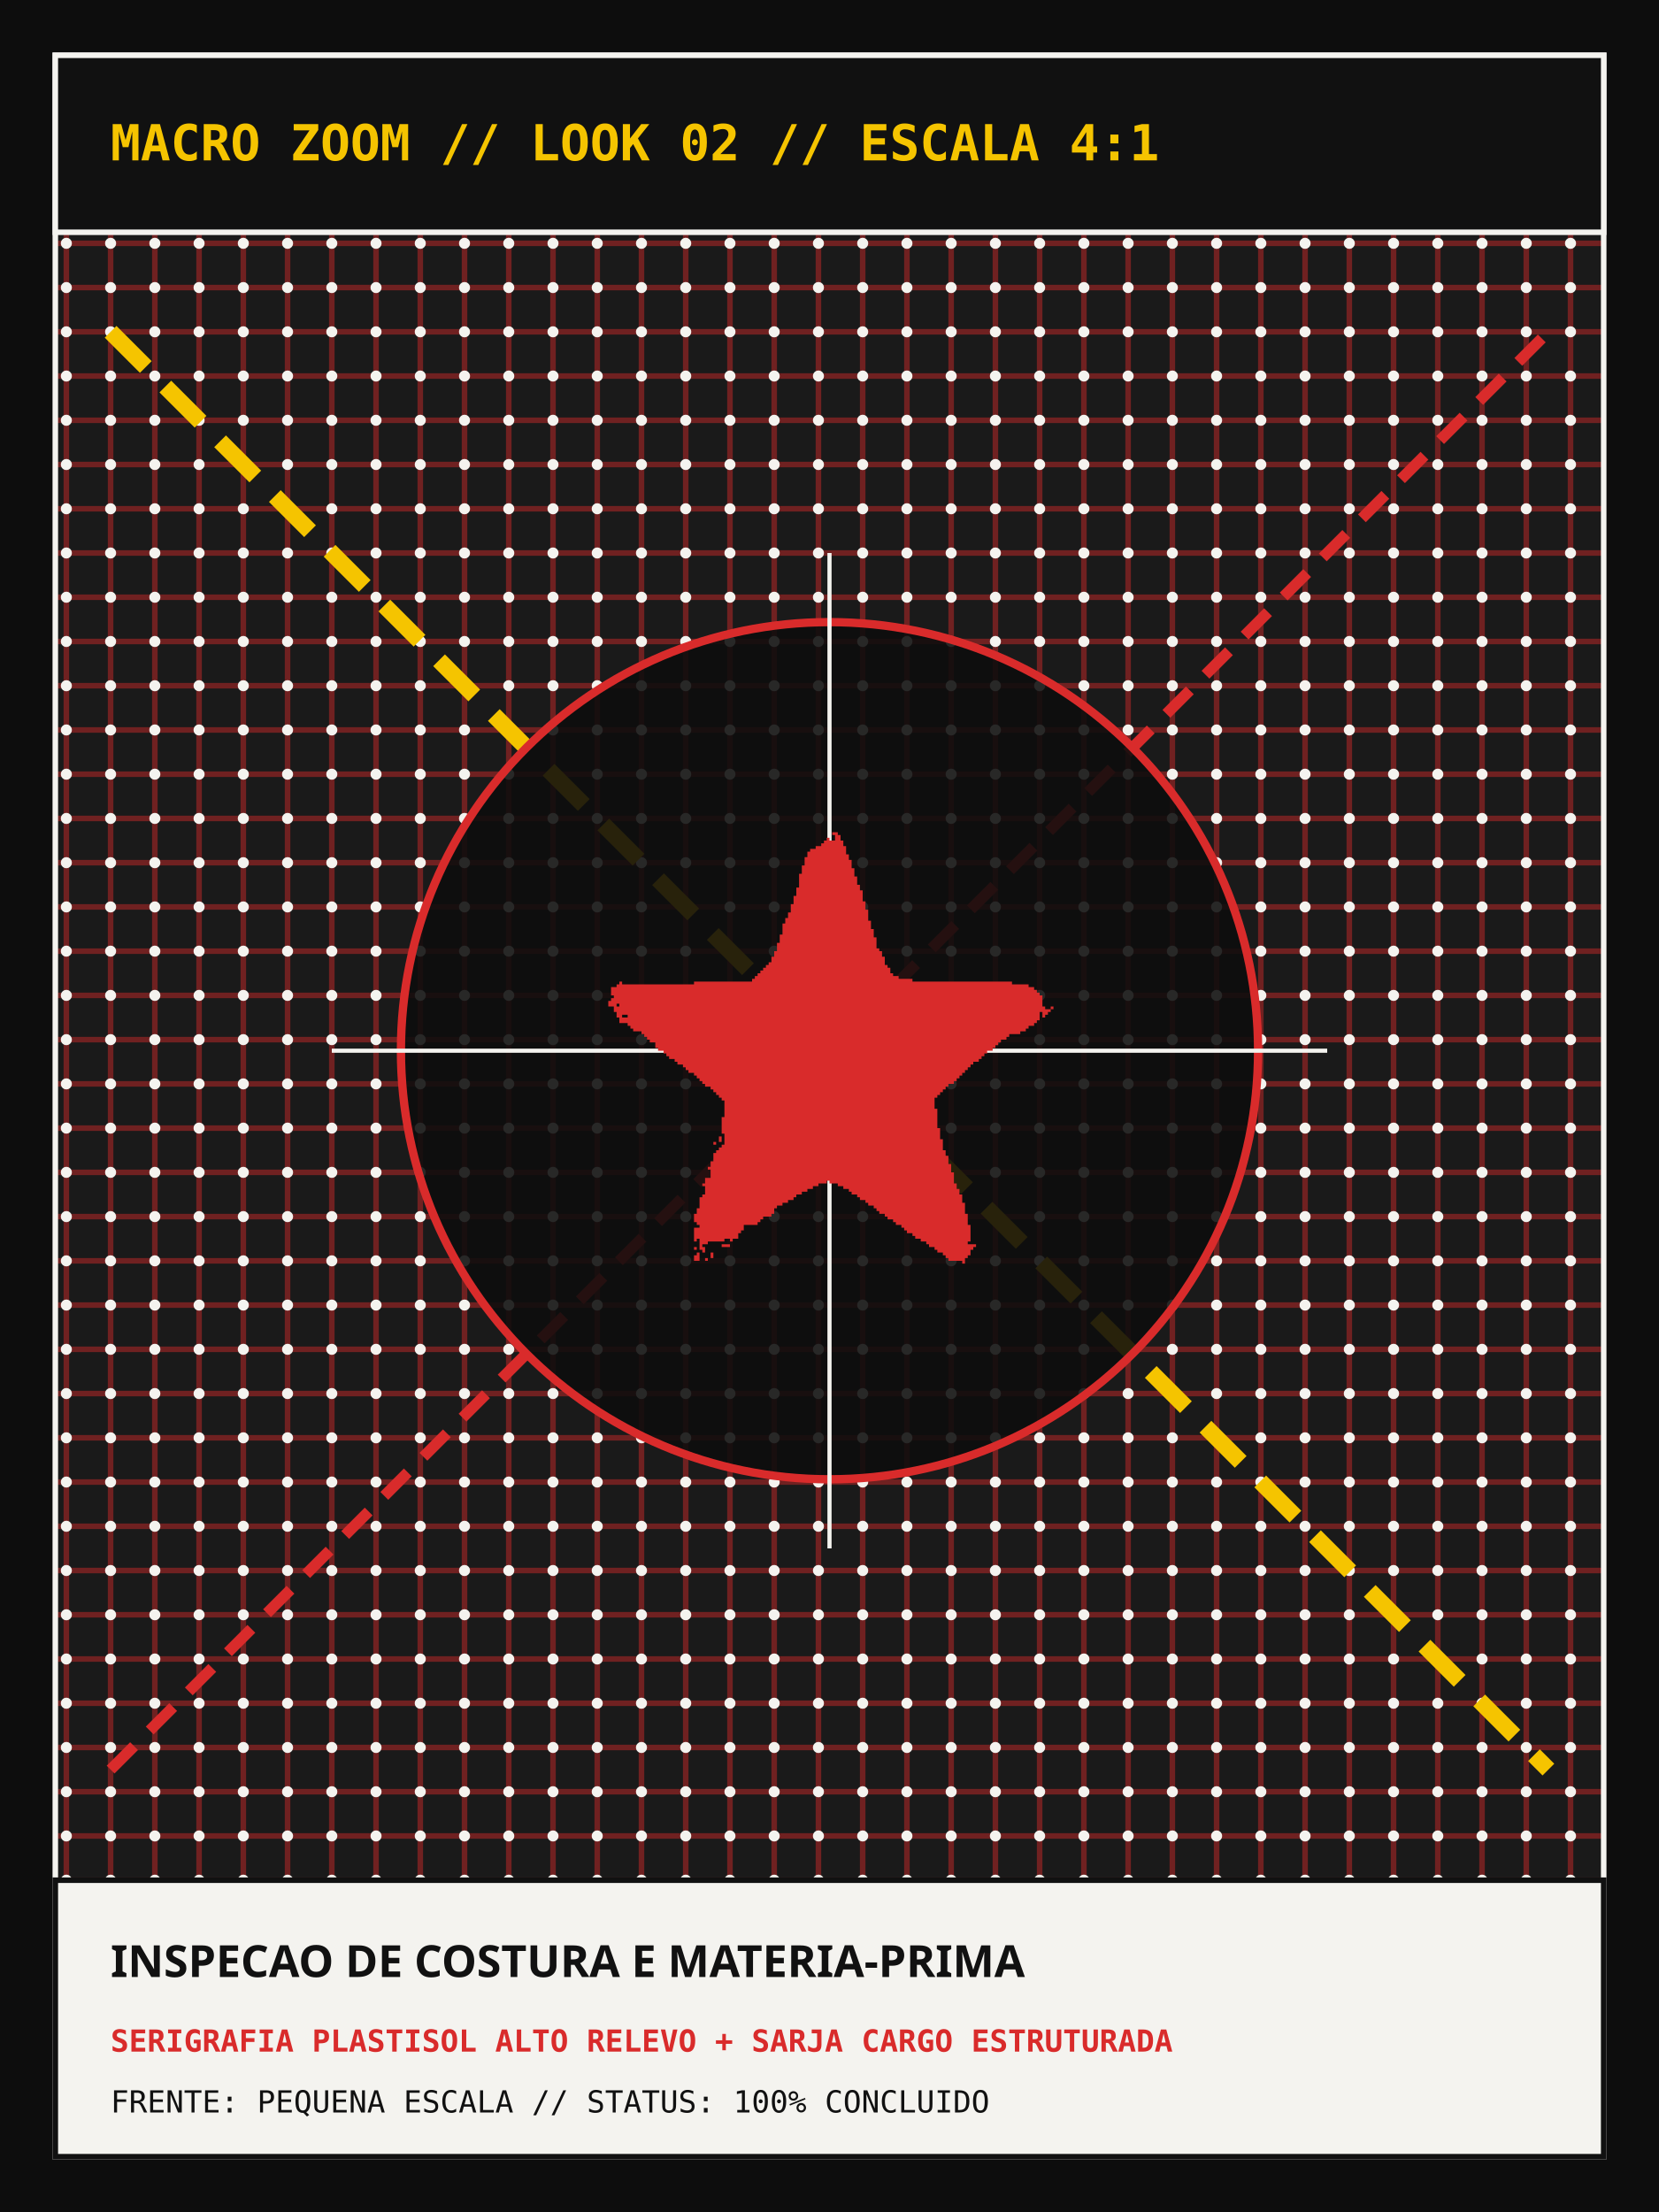
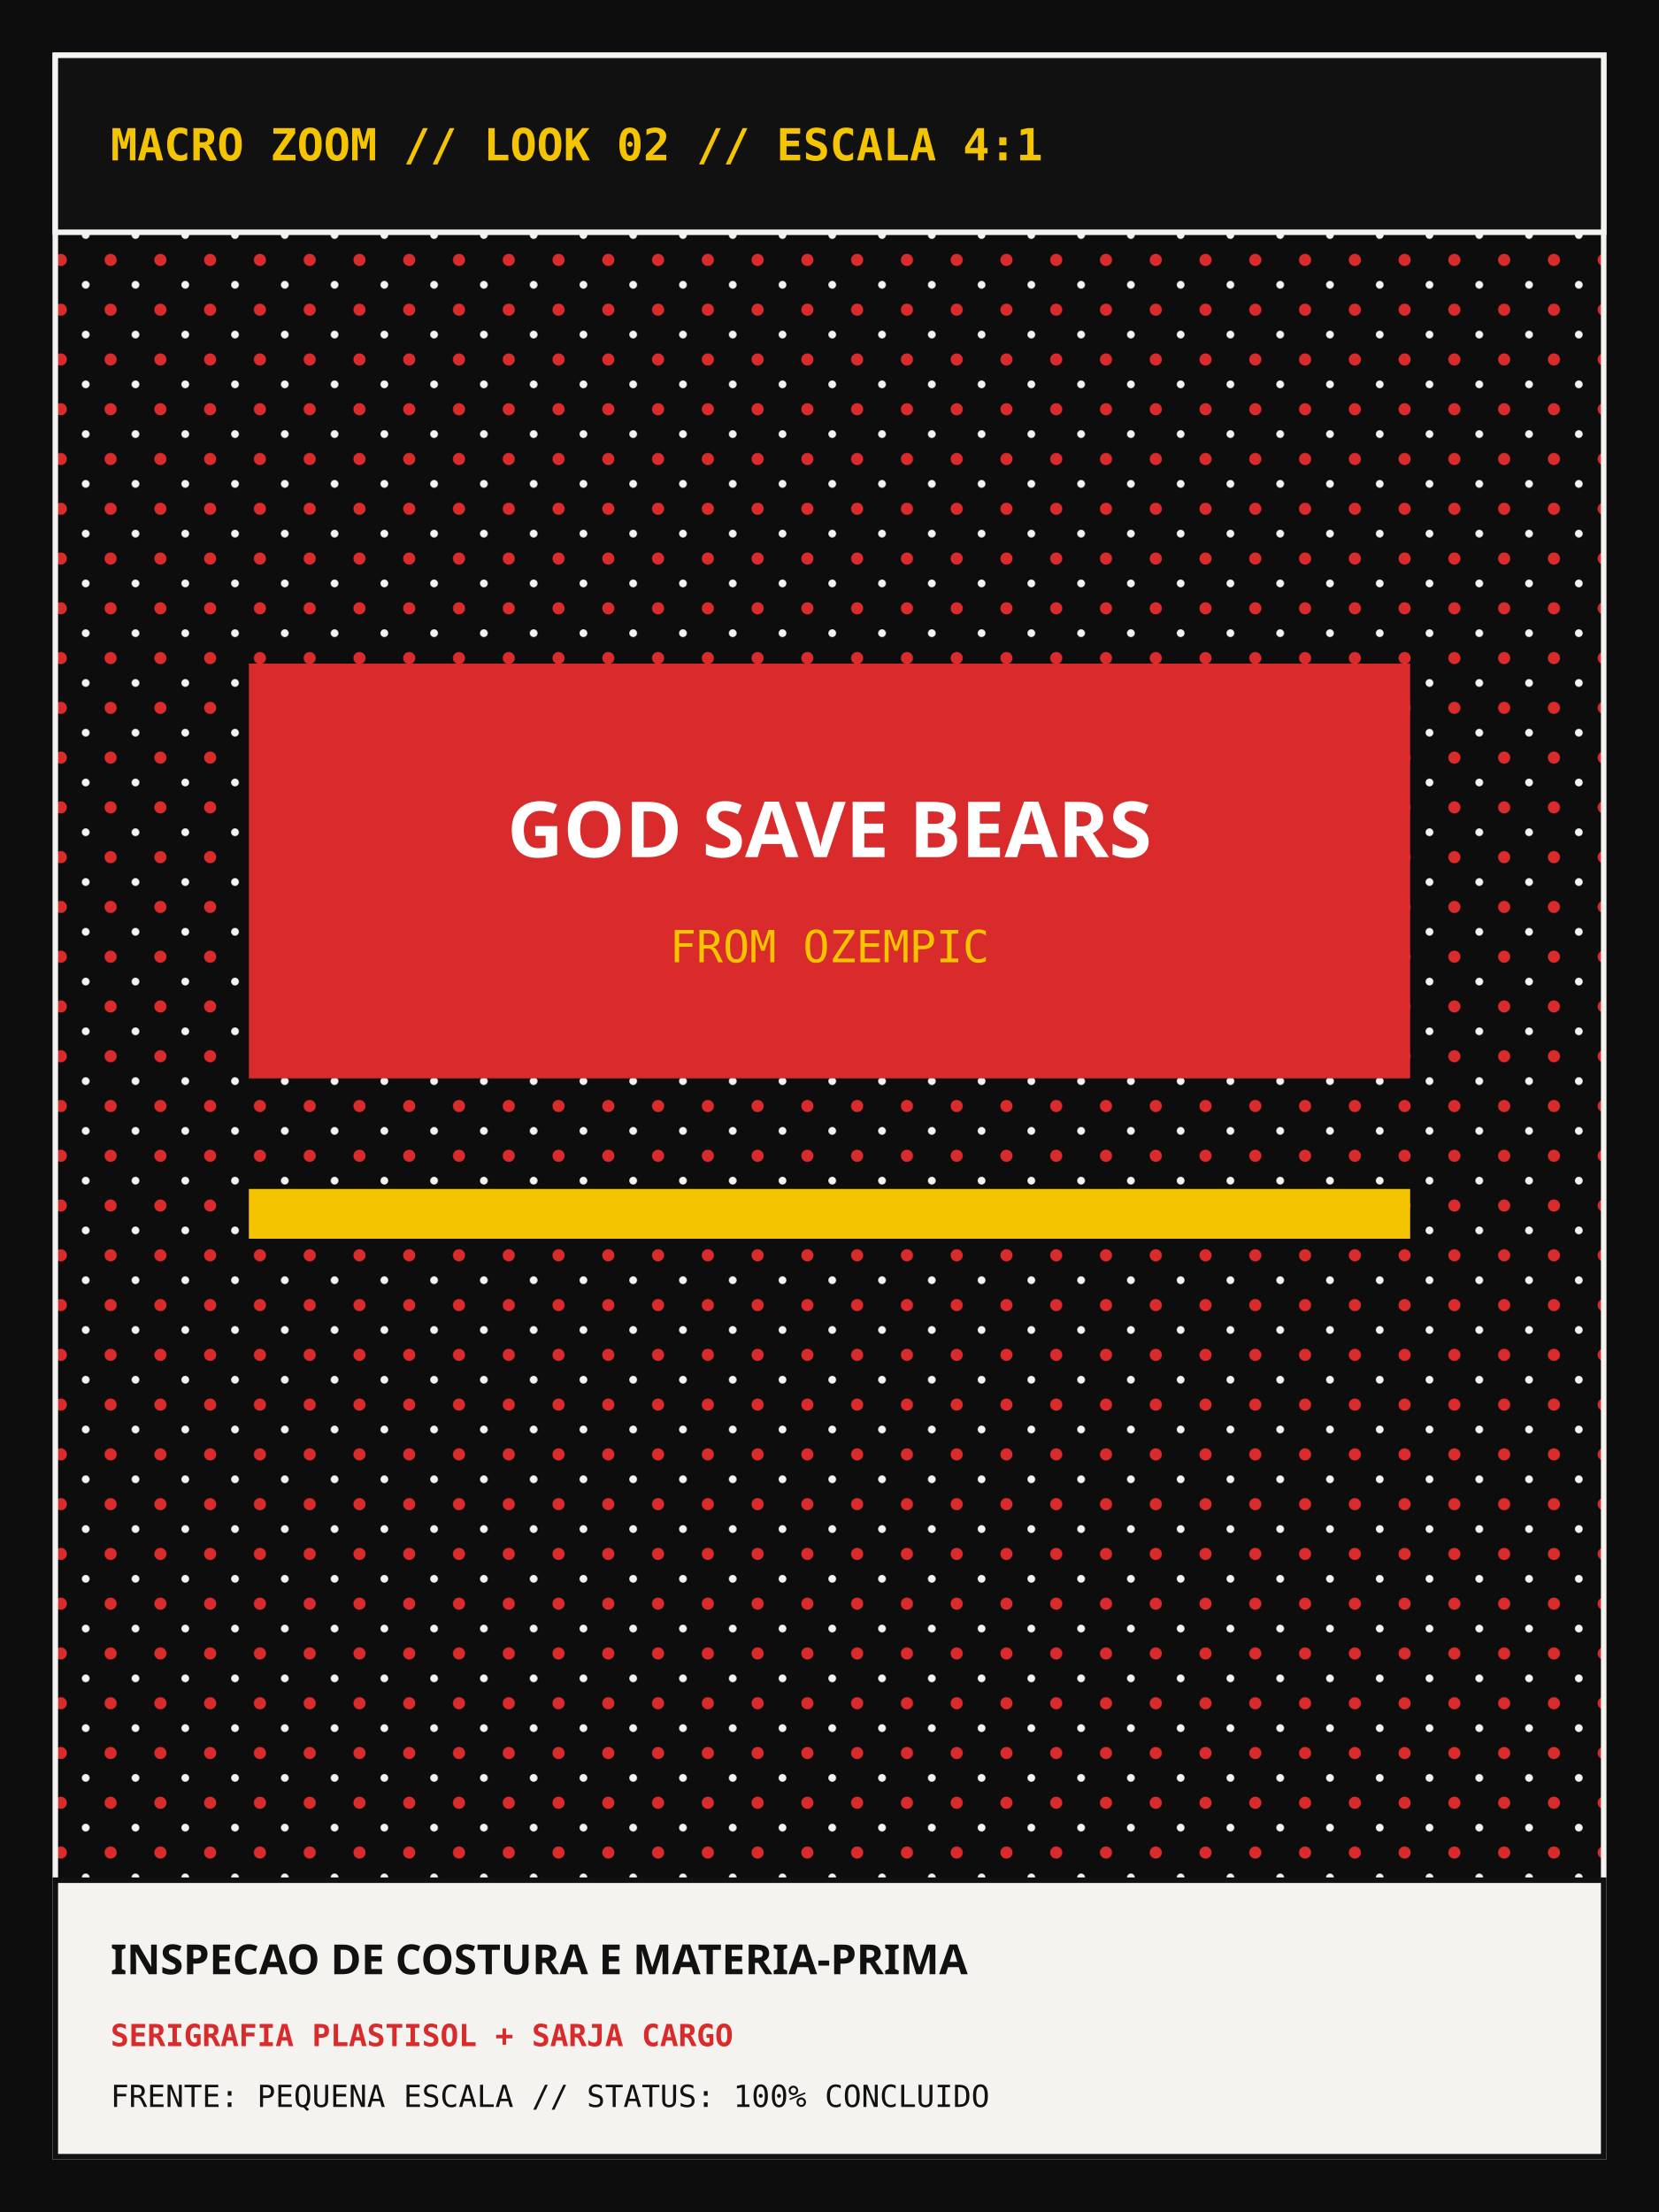
- <svg xmlns="http://www.w3.org/2000/svg" viewBox="0 0 600 800" aria-label="LOOK 02 - CALCA CARGO + CAMISETA OZEMPIC (Zoom Macro)">
+ <svg xmlns="http://www.w3.org/2000/svg" viewBox="0 0 600 800" aria-label="LOOK 02 macro">
  <defs>
-     <pattern id="weave-02" width="16" height="16" patternUnits="userSpaceOnUse">
-       <rect width="16" height="16" fill="#1A1A1A" />
-       <path d="M0,8 L16,8 M8,0 L8,16" stroke="#D92B2B" stroke-width="2" stroke-opacity="0.45" />
-       <circle cx="8" cy="8" r="2" fill="#F4F3EF" />
+     <pattern id="tex-02" width="18" height="18" patternUnits="userSpaceOnUse">
+       <rect width="18" height="18" fill="#0D0D0D" />
+       <circle cx="4" cy="4" r="2.2" fill="#D92B2B" />
+       <circle cx="13" cy="13" r="1.4" fill="#F4F3EF" />
    </pattern>
  </defs>
  <rect width="600" height="800" fill="#0D0D0D" />
-   <rect x="20" y="20" width="560" height="760" fill="url(#weave-02)" stroke="#F4F3EF" stroke-width="2" />
-   <line x1="40" y1="120" x2="560" y2="640" stroke="#F5C400" stroke-width="6" stroke-dasharray="18,10" />
-   <line x1="40" y1="640" x2="560" y2="120" stroke="#D92B2B" stroke-width="4" stroke-dasharray="12,8" />
-   <circle cx="300" cy="380" r="155" fill="#0D0D0D" fill-opacity="0.88" stroke="#D92B2B" stroke-width="3" />
-   <line x1="120" y1="380" x2="480" y2="380" stroke="#F4F3EF" stroke-width="1.5" />
-   <line x1="300" y1="200" x2="300" y2="560" stroke="#F4F3EF" stroke-width="1.5" />
-   <g transform="translate(218, 300) scale(1.0)" fill="#D92B2B">
-     <svg viewBox="258 257 163 157" width="163" height="157">
-       <path d="M341,258L343,258L343,259L344,259L344,261L345,261L345,263L346,263L346,266L347,266L347,268L348,268L348,271L349,271L349,274L350,274L350,277L351,277L351,279L352,279L352,283L353,283L353,286L354,286L354,290L355,290L355,293L356,293L356,296L357,296L357,300L358,300L358,301L359,301L359,303L360,303L360,306L361,306L361,307L362,307L362,309L363,309L363,310L365,310L365,311L370,311L370,312L406,312L406,313L412,313L412,314L414,314L414,315L415,315L415,316L416,316L416,317L417,317L417,321L418,321L418,322L420,322L420,323L419,323L419,324L418,324L418,325L417,325L417,323L416,323L416,326L415,326L415,327L414,327L414,328L412,328L412,329L411,329L411,330L409,330L409,331L405,331L405,332L404,332L404,333L402,333L402,334L401,334L401,335L400,335L400,336L399,336L399,337L397,337L397,338L396,338L396,339L395,339L395,340L394,340L394,341L392,341L392,342L391,342L391,343L390,343L390,344L389,344L389,345L388,345L388,346L387,346L387,347L386,347L386,348L385,348L385,349L383,349L383,350L382,350L382,351L381,351L381,352L380,352L380,353L379,353L379,354L378,354L378,358L379,358L379,365L380,365L380,369L381,369L381,373L382,373L382,375L383,375L383,378L384,378L384,381L385,381L385,385L386,385L386,387L387,387L387,389L388,389L388,392L389,392L389,396L390,396L390,400L391,400L391,406L390,406L390,407L393,407L393,408L392,408L392,409L391,409L391,411L390,411L390,412L389,412L389,414L388,414L388,413L383,413L383,412L382,412L382,411L381,411L381,410L379,410L379,409L378,409L378,408L376,408L376,407L375,407L375,406L373,406L373,405L371,405L371,404L370,404L370,403L368,403L368,402L367,402L367,401L366,401L366,400L364,400L364,399L363,399L363,398L361,398L361,397L360,397L360,396L358,396L358,395L357,395L357,394L356,394L356,393L354,393L354,392L353,392L353,391L351,391L351,390L350,390L350,389L348,389L348,388L347,388L347,387L345,387L345,386L343,386L343,385L340,385L340,384L339,384L339,385L336,385L336,386L334,386L334,387L332,387L332,388L330,388L330,389L328,389L328,390L327,390L327,391L325,391L325,392L323,392L323,393L321,393L321,394L320,394L320,396L319,396L319,397L316,397L316,398L315,398L315,399L314,399L314,400L309,400L309,402L308,402L308,403L307,403L307,405L305,405L305,406L304,406L304,405L302,405L302,406L296,406L296,407L294,407L294,408L295,408L295,410L294,410L294,409L293,409L293,405L292,405L292,406L291,406L291,401L293,401L293,400L292,400L292,399L291,399L291,396L292,396L292,394L293,394L293,390L294,390L294,389L295,389L295,386L294,386L294,385L295,385L295,383L297,383L297,380L296,380L296,379L297,379L297,377L298,377L298,374L299,374L299,373L300,373L300,372L301,372L301,371L302,371L302,367L301,367L301,361L302,361L302,355L301,355L301,354L300,354L300,353L299,353L299,352L298,352L298,351L297,351L297,350L295,350L295,349L294,349L294,348L293,348L293,347L292,347L292,346L291,346L291,345L289,345L289,344L288,344L288,343L287,343L287,342L285,342L285,341L284,341L284,340L282,340L282,339L281,339L281,338L280,338L280,337L278,337L278,336L277,336L277,334L275,334L275,333L274,333L274,332L273,332L273,331L272,331L272,330L269,330L269,329L268,329L268,328L267,328L267,327L264,327L264,325L263,325L263,323L262,323L262,321L260,321L260,319L261,319L261,318L262,318L262,317L261,317L261,314L263,314L263,313L264,313L264,312L265,312L265,313L291,313L291,312L312,312L312,311L313,311L313,310L314,310L314,309L315,309L315,308L316,308L316,307L317,307L317,306L318,306L318,305L319,305L319,303L320,303L320,301L321,301L321,298L322,298L322,295L323,295L323,291L324,291L324,289L325,289L325,287L326,287L326,284L327,284L327,281L328,281L328,278L329,278L329,273L330,273L330,270L331,270L331,267L332,267L332,265L333,265L333,264L335,264L335,263L337,263L337,262L338,262L338,261L339,261L339,260L340,260L340,261L342,261L342,259L341,259Z M264,320L263,320L263,321L264,321Z M420,321L421,321L421,322L420,322Z M266,324L265,324L265,325L267,325L267,324Z M300,368L301,368L301,370L300,370L300,369Z M298,370L299,370L299,371L298,371Z M301,407L304,407L304,408L301,408Z M291,408L292,408L292,409L291,409Z M292,410L293,410L293,413L291,413L291,411L292,411Z M297,410L298,410L298,412L297,412L297,411Z M295,412L296,412L296,413L295,413Z" />
-     </svg>
-   </g>
+   <rect x="20" y="20" width="560" height="760" fill="url(#tex-02)" stroke="#F4F3EF" stroke-width="2" />
+   <rect x="90" y="240" width="420" height="150" fill="#D92B2B" />
+   <text x="300" y="310" text-anchor="middle" font-family="Syne, sans-serif" font-size="28" font-weight="800" fill="#FFFFFF">GOD SAVE BEARS</text>
+   <text x="300" y="348" text-anchor="middle" font-family="Space Mono, monospace" font-size="16" fill="#F5C400">FROM OZEMPIC</text>
+   <rect x="90" y="430" width="420" height="18" fill="#F5C400" />
  <rect x="20" y="20" width="560" height="64" fill="#111111" stroke="#F4F3EF" stroke-width="2" />
-   <text x="40" y="58" font-family="Space Mono, monospace" font-weight="700" font-size="18" fill="#F5C400">MACRO ZOOM // LOOK 02 // ESCALA 4:1</text>
+   <text x="40" y="58" font-family="Space Mono, monospace" font-weight="700" font-size="16" fill="#F5C400">MACRO ZOOM // LOOK 02 // ESCALA 4:1</text>
  <rect x="20" y="680" width="560" height="100" fill="#F4F3EF" stroke="#111111" stroke-width="2" />
-   <text x="40" y="715" font-family="Syne, sans-serif" font-weight="800" font-size="16" fill="#111111">INSPECAO DE COSTURA E MATERIA-PRIMA</text>
-   <text x="40" y="742" font-family="Space Mono, monospace" font-weight="700" font-size="11" fill="#D92B2B">SERIGRAFIA PLASTISOL ALTO RELEVO + SARJA CARGO ESTRUTURADA</text>
-   <text x="40" y="764" font-family="Space Mono, monospace" font-weight="400" font-size="11" fill="#111111">FRENTE: PEQUENA ESCALA // STATUS: 100% CONCLUIDO</text>
+   <text x="40" y="714" font-family="Syne, sans-serif" font-weight="800" font-size="15" fill="#111111">INSPECAO DE COSTURA E MATERIA-PRIMA</text>
+   <text x="40" y="740" font-family="Space Mono, monospace" font-weight="700" font-size="11" fill="#D92B2B">SERIGRAFIA PLASTISOL + SARJA CARGO</text>
+   <text x="40" y="762" font-family="Space Mono, monospace" font-size="11" fill="#111111">FRENTE: PEQUENA ESCALA // STATUS: 100% CONCLUIDO</text>
</svg>
